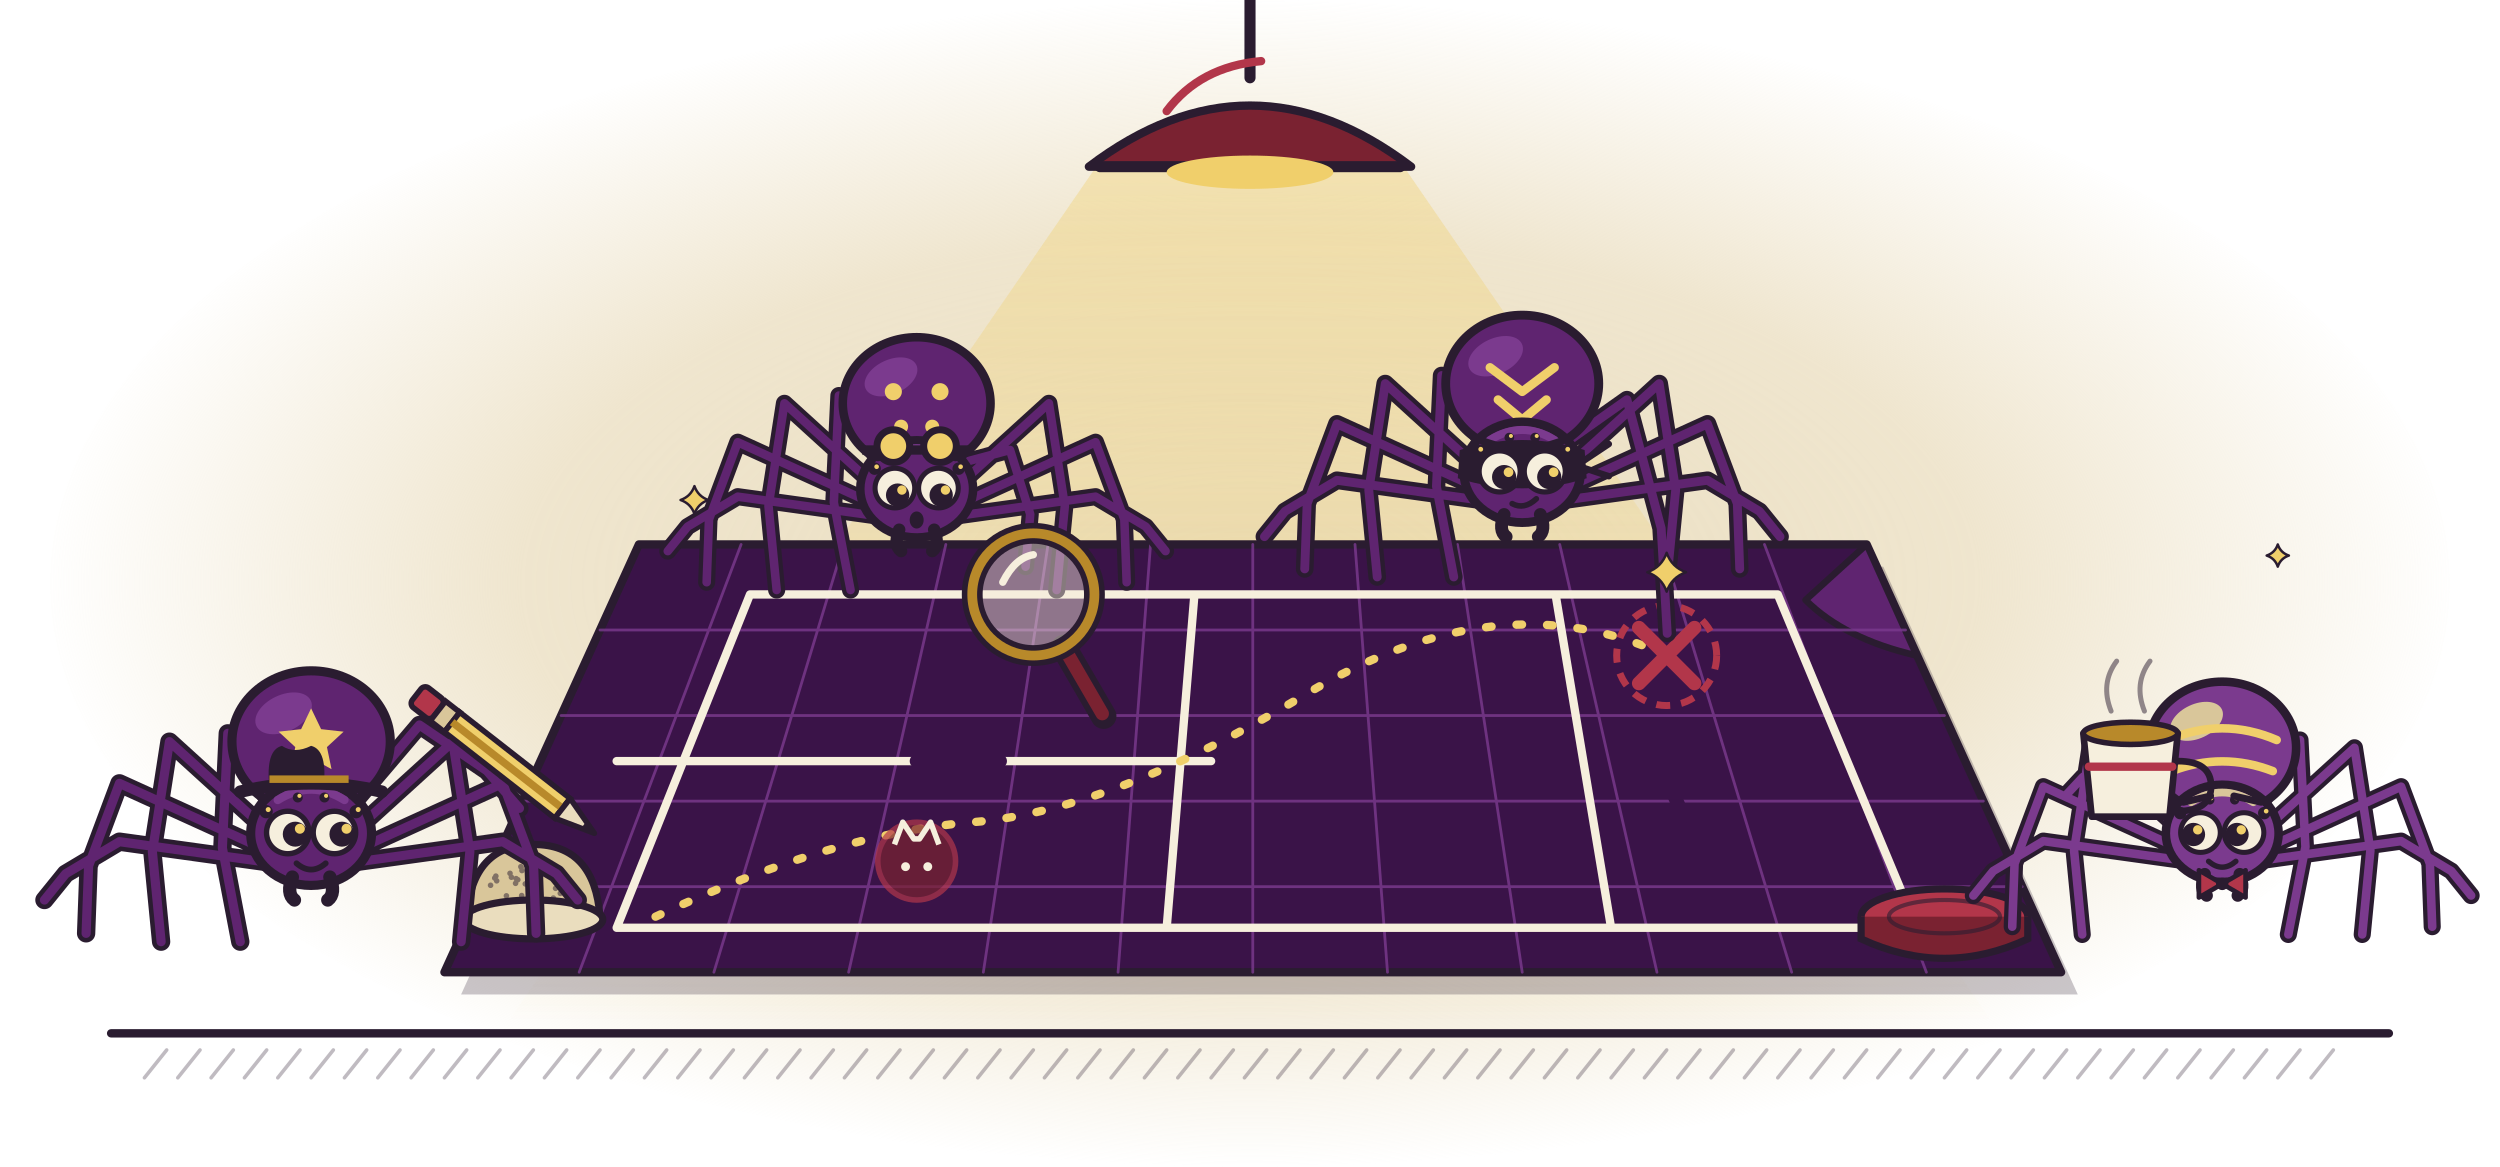
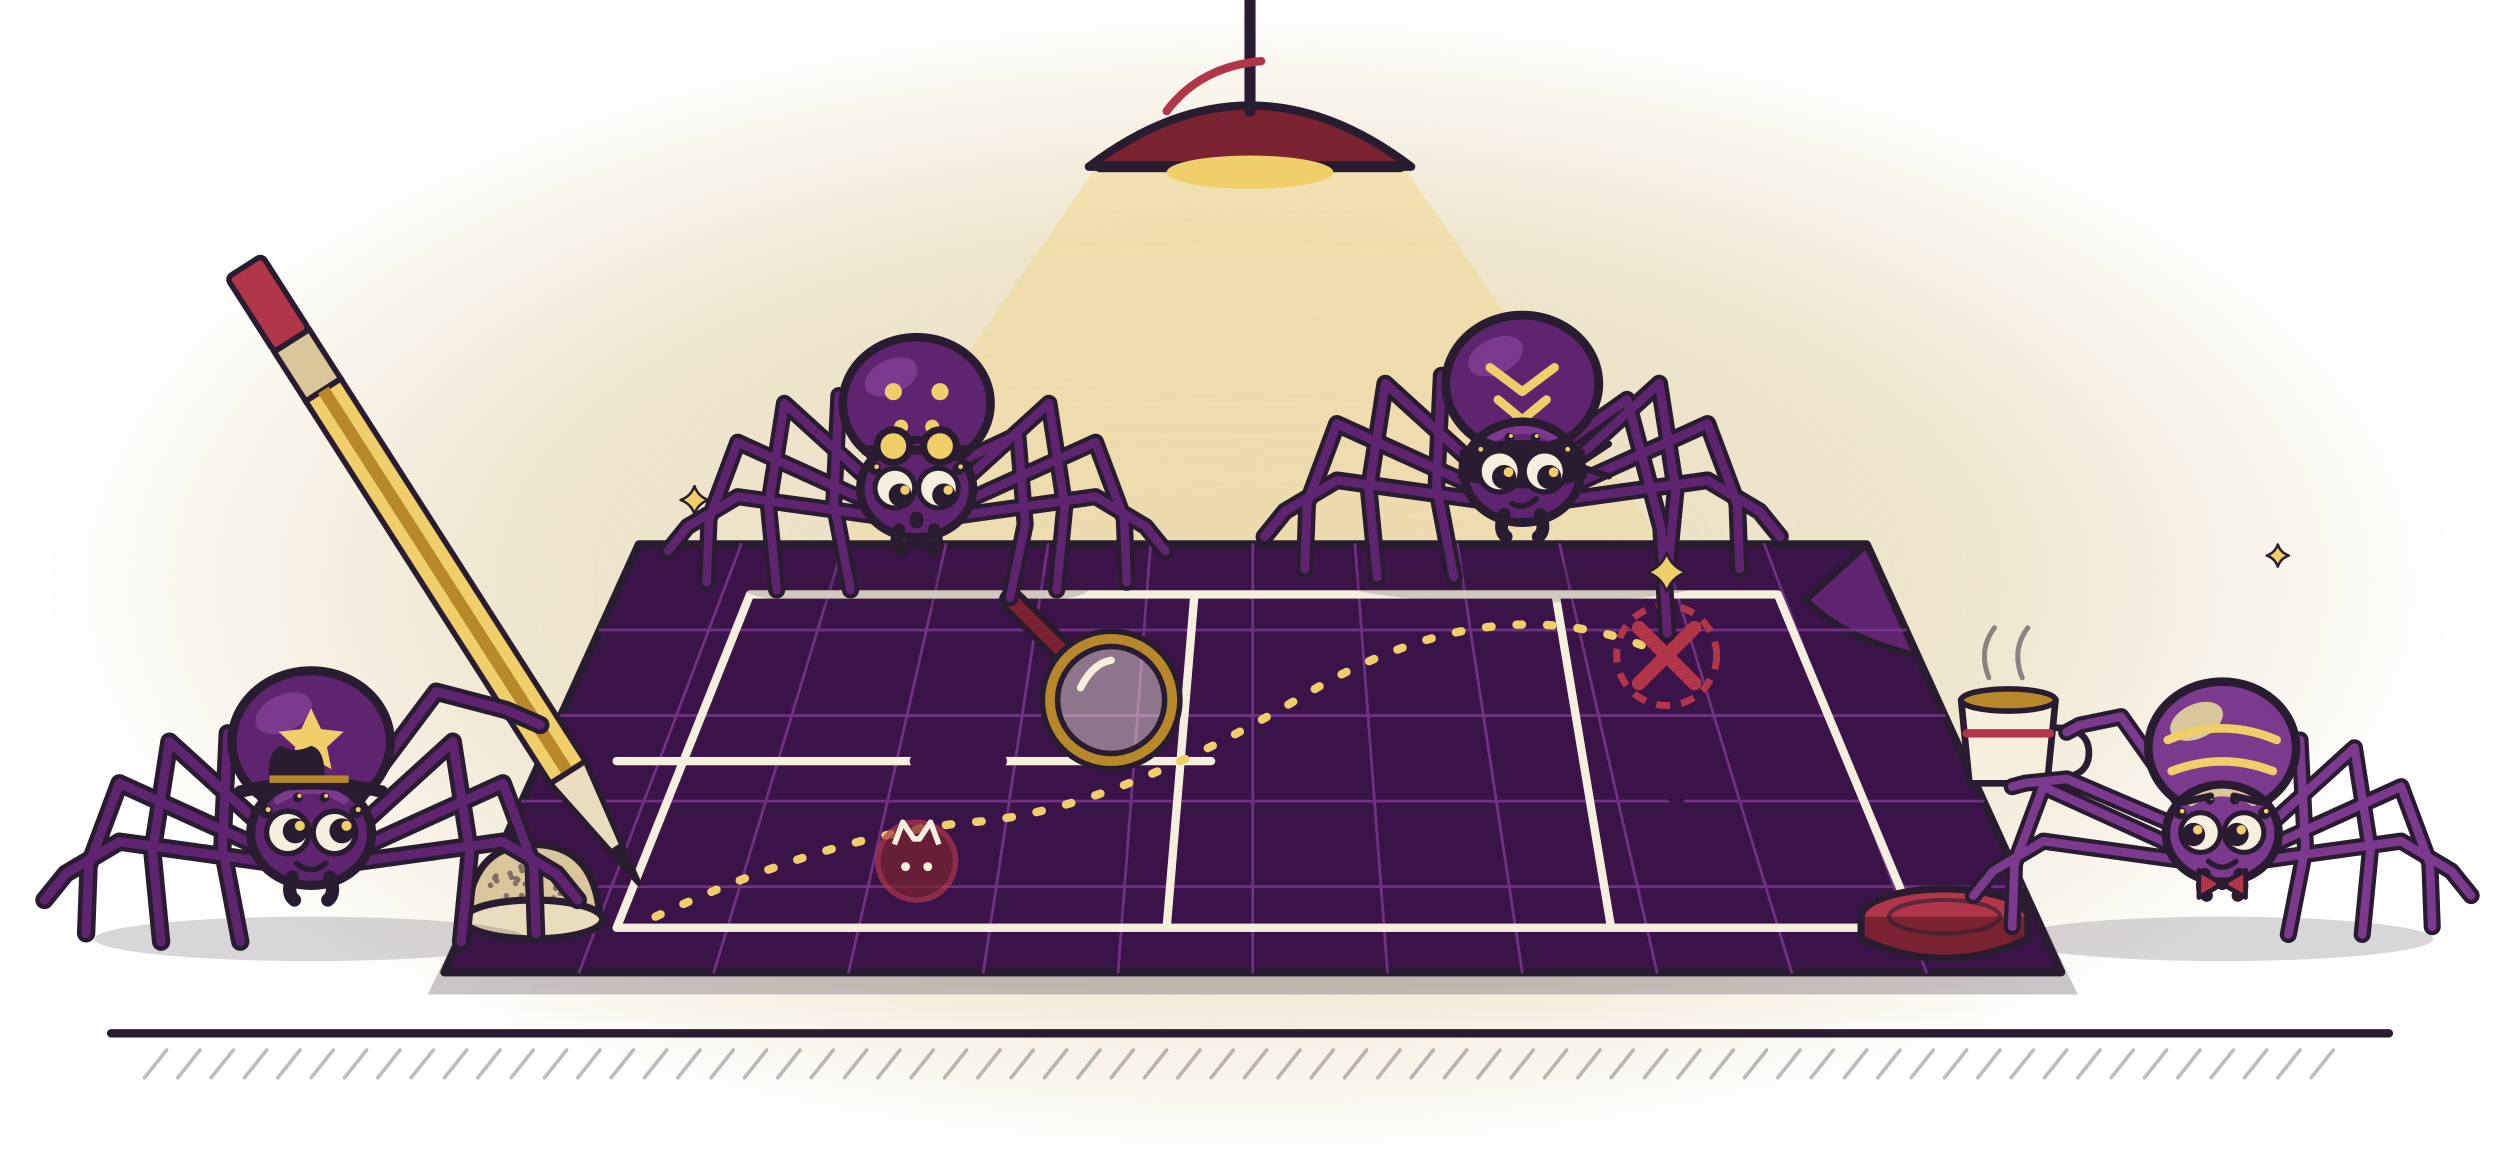
<svg xmlns="http://www.w3.org/2000/svg" viewBox="0 0 900 420" role="img" aria-label="The crew plans the job around a blueprint">
  <defs>
    <radialGradient id="p1-glow" cx="50%" cy="50%" r="50%">
      <stop offset="0" stop-color="#eaddbe" />
      <stop offset=".6" stop-color="#eaddbe" stop-opacity=".75" />
      <stop offset="1" stop-color="#eaddbe" stop-opacity="0" />
    </radialGradient>
  </defs>
  <ellipse cx="450" cy="210" rx="432" ry="210" fill="url(#p1-glow)" />
  <defs>
    <linearGradient id="p1-lamp" x1="0" y1="0" x2="0" y2="1">
      <stop offset="0" stop-color="#f0cf6b" stop-opacity=".55" />
      <stop offset="1" stop-color="#f0cf6b" stop-opacity="0" />
    </linearGradient>
  </defs>
  <path d="M396 58L180 372H720L504 58z" fill="url(#p1-lamp)" opacity=".7" />
  <path d="M40 372H860" stroke="#2a1c30" stroke-width="3" stroke-linecap="round" />
  <path d="M60 378l-8 10M72 378l-8 10M84 378l-8 10M96 378l-8 10M108 378l-8 10M120 378l-8 10M132 378l-8 10M144 378l-8 10M156 378l-8 10M168 378l-8 10M180 378l-8 10M192 378l-8 10M204 378l-8 10M216 378l-8 10M228 378l-8 10M240 378l-8 10M252 378l-8 10M264 378l-8 10M276 378l-8 10M288 378l-8 10M300 378l-8 10M312 378l-8 10M324 378l-8 10M336 378l-8 10M348 378l-8 10M360 378l-8 10M372 378l-8 10M384 378l-8 10M396 378l-8 10M408 378l-8 10M420 378l-8 10M432 378l-8 10M444 378l-8 10M456 378l-8 10M468 378l-8 10M480 378l-8 10M492 378l-8 10M504 378l-8 10M516 378l-8 10M528 378l-8 10M540 378l-8 10M552 378l-8 10M564 378l-8 10M576 378l-8 10M588 378l-8 10M600 378l-8 10M612 378l-8 10M624 378l-8 10M636 378l-8 10M648 378l-8 10M660 378l-8 10M672 378l-8 10M684 378l-8 10M696 378l-8 10M708 378l-8 10M720 378l-8 10M732 378l-8 10M744 378l-8 10M756 378l-8 10M768 378l-8 10M780 378l-8 10M792 378l-8 10M804 378l-8 10M816 378l-8 10M828 378l-8 10M840 378l-8 10" stroke="#2a1c30" stroke-width="1.3" fill="none" stroke-linecap="round" stroke-linejoin="round" opacity=".3" />
-   <path d="M236 204L678 204L748 358L166 358Z" fill="#2a1c30" opacity=".25" />
+   <path d="M228 204L674 204L748 358L154 358Z" fill="#2a1c30" opacity=".25" />
  <path d="M230 196L672 196L742 350L160 350Z" fill="#3a1348" stroke="#2a1c30" stroke-width="3" stroke-linejoin="round" />
  <path d="M672 196l18 40q-26 -6 -40 -20z" fill="#5f2470" stroke="#2a1c30" stroke-width="2.4" stroke-linejoin="round" />
  <path d="M266.8 196L208.5 350M303.7 196L257 350M340.5 196L305.5 350M377.3 196L354 350M414.2 196L402.5 350M451 196L451 350M487.8 196L499.5 350M524.7 196L548 350M561.5 196L596.5 350M598.3 196L645 350M635.2 196L693.5 350M216 226.8L686 226.8M202 257.6L700 257.6M188 288.4L714 288.4M174 319.2L728 319.2" stroke="#7b3a8e" stroke-width="1" fill="none" stroke-linecap="round" stroke-linejoin="round" opacity=".8" />
  <path d="M270 214H640L690 334H222Z M430 214L420 334M222 274H436M560 214L580 334" stroke="#f6efdd" stroke-width="3" fill="none" stroke-linecap="round" stroke-linejoin="round" />
  <path d="M330 274h30M600 280l6 14" stroke="#3a1348" stroke-width="5" fill="none" stroke-linecap="round" stroke-linejoin="round" />
  <path d="M236 330Q300 300 350 296T470 250T600 236" stroke="#f0cf6b" stroke-width="3" fill="none" stroke-linecap="round" stroke-linejoin="round" stroke-dasharray="2 9" />
  <path d="M590 226l20 20M610 226l-20 20" stroke="#b2364a" stroke-width="5" stroke-linecap="round" />
  <circle cx="600" cy="236" r="18" fill="none" stroke="#b2364a" stroke-width="2.5" stroke-dasharray="5 4" />
  <circle cx="330" cy="310" r="14" fill="#7a2231" opacity=".7" stroke="#b2364a" stroke-width="2" />
  <path d="M322 304l3 -8 4 6h2l4 -6 3 8" fill="none" stroke="#f6efdd" stroke-width="2" stroke-linejoin="round" />
  <circle cx="326" cy="312" r="1.6" fill="#f6efdd" />
  <circle cx="334" cy="312" r="1.6" fill="#f6efdd" />
  <path d="M168 330q2 -26 24 -26t24 26z" fill="#d9c69a" stroke="#2a1c30" stroke-width="2.6" />
  <path d="M193 324.4h0.01M178.5 315.4h0.01M203.9 319.9h0.01M200 319.8h0.01M178.1 316.1h0.01M183.6 314.4h0.01M178.8 317.1h0.01M200.6 315.6h0.01M187.8 322.4h0.01M185.8 316.3h0.01M188.5 324.9h0.01M202.2 320.9h0.01M189.1 318.2h0.01M182.3 322.5h0.01M187.6 312.2h0.01M187.5 312h0.01M194.3 325.1h0.01M184.1 315.8h0.01M202.6 319.2h0.01M186.4 316.7h0.01M199.2 323.3h0.01M193.6 316.6h0.01M185.6 318h0.01M187.9 313.4h0.01M176.6 318.7h0.01M202.4 314.6h0.01M201.7 321.6h0.01M194 321.9h0.01M189.5 324.8h0.01M191.7 320.1h0.01" stroke="#2a1c30" stroke-width="2" stroke-linecap="round" opacity="0.5" />
  <ellipse cx="192" cy="331" rx="25" ry="7" fill="#eaddbe" stroke="#2a1c30" stroke-width="2.6" />
  <ellipse cx="700" cy="330" rx="30" ry="10" fill="#b2364a" stroke="#2a1c30" stroke-width="2.6" />
  <path d="M670 330v8q30 14 60 0v-8" fill="#7a2231" stroke="#2a1c30" stroke-width="2.6" />
  <ellipse cx="700" cy="330" rx="20" ry="6" fill="none" stroke="#2a1c30" stroke-width="1.5" opacity=".6" />
+   <ellipse cx="330" cy="212" rx="62" ry="7" fill="#2a1c30" opacity="0.18" />
+   <ellipse cx="548" cy="210" rx="64" ry="7" fill="#2a1c30" opacity="0.18" />
+   <ellipse cx="112" cy="338" rx="78" ry="8" fill="#2a1c30" opacity="0.18" />
+   <ellipse cx="800" cy="338" rx="76" ry="8" fill="#2a1c30" opacity="0.18" />
+   <path d="M384.4 236.4L364.2 216.2" stroke="#2a1c30" stroke-width="9.24" fill="none" stroke-linecap="round" stroke-linejoin="round" />
+   <path d="M382.3 234.3L365 217" stroke="#7a2231" stroke-width="4.84" fill="none" stroke-linecap="round" stroke-linejoin="round" />
+   <circle cx="400" cy="252" r="22" fill="#f6efdd" fill-opacity=".45" stroke="#2a1c30" stroke-width="7.5" />
+   <circle cx="400" cy="252" r="22" fill="none" stroke="#b8892a" stroke-width="3.5" />
+   <path d="M389 247.6q4.4 -8.8 11 -9.9" stroke="#f6efdd" stroke-width="2.64" fill="none" stroke-linecap="round" stroke-linejoin="round" />
  <g transform="translate(330 176) scale(1.4 1.4)">
-     <path d="M9 -6L24 -10L29.2 6.5L28 20M12 -2L34 -22L38.1 4.4L36 26M13 3L46 -12L53.4 7.8L54 24M10 7L46 2L58.9 9.7L64 16M-9 -6L-20 -24L-21.3 3.5L-17 26M-12 -2L-34 -22L-38.1 4.4L-36 26M-13 3L-46 -12L-53.4 7.8L-54 24M-10 7L-46 2L-58.9 9.7L-64 16" stroke="#2a1c30" stroke-width="4.4" fill="none" stroke-linecap="round" stroke-linejoin="round" />
-     <path d="M9 -6L24 -10L29.2 6.5L28 20M12 -2L34 -22L38.1 4.4L36 26M13 3L46 -12L53.4 7.8L54 24M10 7L46 2L58.9 9.7L64 16M-9 -6L-20 -24L-21.3 3.5L-17 26M-12 -2L-34 -22L-38.1 4.4L-36 26M-13 3L-46 -12L-53.4 7.8L-54 24M-10 7L-46 2L-58.9 9.7L-64 16" stroke="#5f2470" stroke-width="2.2" fill="none" stroke-linecap="round" stroke-linejoin="round" />
+     <path d="M9 -6L26 -14L27.9 9.1L24 28M12 -2L34 -22L38.1 4.4L36 26M13 3L46 -12L53.4 7.8L54 24M10 7L46 2L58.9 9.7L64 16M-9 -6L-20 -24L-21.3 3.5L-17 26M-12 -2L-34 -22L-38.1 4.4L-36 26M-13 3L-46 -12L-53.4 7.8L-54 24M-10 7L-46 2L-58.9 9.7L-64 16" stroke="#2a1c30" stroke-width="4.4" fill="none" stroke-linecap="round" stroke-linejoin="round" />
+     <path d="M9 -6L26 -14L27.9 9.1L24 28M12 -2L34 -22L38.1 4.4L36 26M13 3L46 -12L53.4 7.8L54 24M10 7L46 2L58.9 9.7L64 16M-9 -6L-20 -24L-21.3 3.5L-17 26M-12 -2L-34 -22L-38.1 4.4L-36 26M-13 3L-46 -12L-53.4 7.8L-54 24M-10 7L-46 2L-58.9 9.7L-64 16" stroke="#5f2470" stroke-width="2.2" fill="none" stroke-linecap="round" stroke-linejoin="round" />
    <ellipse cx="0" cy="-22" rx="19" ry="17" fill="#5f2470" stroke="#2a1c30" stroke-width="2.2" />
    <ellipse cx="-6.6" cy="-28.8" rx="7.2" ry="4.4" fill="#7b3a8e" transform="rotate(-25 -6.6 -28.8)" />
    <g fill="#f0cf6b">
      <circle cx="-6" cy="-25" r="2.2" />
      <circle cx="6" cy="-25" r="2.2" />
      <circle cx="-4" cy="-16" r="1.8" />
      <circle cx="4" cy="-16" r="1.8" />
    </g>
    <ellipse cx="0" cy="0" rx="14.5" ry="12.5" fill="#5f2470" stroke="#2a1c30" stroke-width="2.2" />
    <path d="M-8 -8q8 -5 16 0" stroke="#7b3a8e" stroke-width="2" fill="none" stroke-linecap="round" />
    <path d="M-4.5 10.5q-1.5 4 0.5 5.5M4.5 10.5q1.5 4 -0.5 5.5" stroke="#2a1c30" stroke-width="3.2" fill="none" stroke-linecap="round" />
    <circle cx="-10.8" cy="-5.2" r="1.6" fill="#2a1c30" />
    <circle cx="-10.3" cy="-5.7" r="0.6" fill="#f0cf6b" />
    <circle cx="10.8" cy="-5.2" r="1.6" fill="#2a1c30" />
    <circle cx="11.3" cy="-5.7" r="0.6" fill="#f0cf6b" />
    <circle cx="-3.2" cy="-8.6" r="1.2" fill="#2a1c30" />
    <circle cx="-2.8" cy="-9" r="0.5" fill="#f0cf6b" />
    <circle cx="3.2" cy="-8.6" r="1.2" fill="#2a1c30" />
    <circle cx="3.6" cy="-9" r="0.5" fill="#f0cf6b" />
    <circle cx="-5.6" cy="-0.2" r="5.1" fill="#f6efdd" stroke="#2a1c30" stroke-width="1.3" />
-     <circle cx="-4.9" cy="1.6" r="3" fill="#2a1c30" />
-     <circle cx="-3.8" cy="0.3" r="1.2" fill="#f0cf6b" />
+     <circle cx="-4.2" cy="1.6" r="3" fill="#2a1c30" />
+     <circle cx="-3" cy="0.3" r="1.2" fill="#f0cf6b" />
    <circle cx="5.6" cy="-0.2" r="5.1" fill="#f6efdd" stroke="#2a1c30" stroke-width="1.3" />
-     <circle cx="6.3" cy="1.6" r="3" fill="#2a1c30" />
-     <circle cx="7.4" cy="0.3" r="1.2" fill="#f0cf6b" />
+     <circle cx="7" cy="1.6" r="3" fill="#2a1c30" />
+     <circle cx="8.1" cy="0.3" r="1.2" fill="#f0cf6b" />
    <path d="M-10 -8l7 -1.6M10 -8l-7 -1.6" stroke="#2a1c30" stroke-width="1.8" stroke-linecap="round" />
    <ellipse cx="0" cy="8" rx="1.8" ry="2.2" fill="#2a1c30" />
    <path d="M-14 -10h28" stroke="#2a1c30" stroke-width="2.4" />
    <circle cx="-6" cy="-11" r="4.2" fill="#f0cf6b" stroke="#2a1c30" stroke-width="1.8" />
    <circle cx="6" cy="-11" r="4.2" fill="#f0cf6b" stroke="#2a1c30" stroke-width="1.8" />
  </g>
-   <path d="M383 233.1L397.3 257.8" stroke="#2a1c30" stroke-width="9.24" fill="none" stroke-linecap="round" stroke-linejoin="round" />
-   <path d="M384.5 235.7L396.8 256.9" stroke="#7a2231" stroke-width="4.84" fill="none" stroke-linecap="round" stroke-linejoin="round" />
-   <circle cx="372" cy="214" r="22" fill="#f6efdd" fill-opacity=".45" stroke="#2a1c30" stroke-width="7.5" />
-   <circle cx="372" cy="214" r="22" fill="none" stroke="#b8892a" stroke-width="3.5" />
-   <path d="M361 209.6q4.4 -8.8 11 -9.9" stroke="#f6efdd" stroke-width="2.64" fill="none" stroke-linecap="round" stroke-linejoin="round" />
  <g transform="translate(548 170) scale(1.45 1.45)">
    <path d="M9 -6L26 -18L34.5 13.9L36 40M12 -2L34 -22L38.1 4.4L36 26M13 3L46 -12L53.4 7.8L54 24M10 7L46 2L58.9 9.7L64 16M-9 -6L-20 -24L-21.3 3.5L-17 26M-12 -2L-34 -22L-38.1 4.4L-36 26M-13 3L-46 -12L-53.4 7.8L-54 24M-10 7L-46 2L-58.9 9.7L-64 16" stroke="#2a1c30" stroke-width="4.4" fill="none" stroke-linecap="round" stroke-linejoin="round" />
    <path d="M9 -6L26 -18L34.5 13.9L36 40M12 -2L34 -22L38.1 4.4L36 26M13 3L46 -12L53.4 7.8L54 24M10 7L46 2L58.9 9.7L64 16M-9 -6L-20 -24L-21.3 3.5L-17 26M-12 -2L-34 -22L-38.1 4.4L-36 26M-13 3L-46 -12L-53.4 7.8L-54 24M-10 7L-46 2L-58.9 9.7L-64 16" stroke="#5f2470" stroke-width="2.2" fill="none" stroke-linecap="round" stroke-linejoin="round" />
    <ellipse cx="0" cy="-22" rx="19" ry="17" fill="#5f2470" stroke="#2a1c30" stroke-width="2.2" />
    <ellipse cx="-6.6" cy="-28.8" rx="7.2" ry="4.4" fill="#7b3a8e" transform="rotate(-25 -6.6 -28.8)" />
    <path d="M-8 -26l8 6 8-6M-6 -18l6 5 6-5" stroke="#f0cf6b" stroke-width="2.2" fill="none" stroke-linecap="round" stroke-linejoin="round" />
    <ellipse cx="0" cy="0" rx="14.5" ry="12.5" fill="#5f2470" stroke="#2a1c30" stroke-width="2.2" />
    <path d="M-8 -8q8 -5 16 0" stroke="#7b3a8e" stroke-width="2" fill="none" stroke-linecap="round" />
    <path d="M-4.5 10.5q-1.5 4 0.5 5.5M4.5 10.5q1.5 4 -0.5 5.5" stroke="#2a1c30" stroke-width="3.2" fill="none" stroke-linecap="round" />
    <path d="M-15.5 -5.5q15.5 -5 31 0l0.5 7q-16 5 -32 0z" fill="#2a1c30" />
    <path d="M15.5 -3l6 -4M15.5 -1l6 2" stroke="#2a1c30" stroke-width="1.6" stroke-linecap="round" />
    <circle cx="-10.8" cy="-5.2" r="1.6" fill="#2a1c30" />
    <circle cx="-10.3" cy="-5.7" r="0.6" fill="#f0cf6b" />
    <circle cx="10.8" cy="-5.2" r="1.6" fill="#2a1c30" />
    <circle cx="11.3" cy="-5.7" r="0.6" fill="#f0cf6b" />
    <circle cx="-3.2" cy="-8.6" r="1.2" fill="#2a1c30" />
    <circle cx="-2.8" cy="-9" r="0.5" fill="#f0cf6b" />
    <circle cx="3.2" cy="-8.6" r="1.2" fill="#2a1c30" />
    <circle cx="3.6" cy="-9" r="0.5" fill="#f0cf6b" />
    <circle cx="-5.6" cy="-0.2" r="5.1" fill="#f6efdd" stroke="#2a1c30" stroke-width="1.3" />
    <circle cx="-4.5" cy="1.2" r="3" fill="#2a1c30" />
    <circle cx="-3.4" cy="0" r="1.2" fill="#f0cf6b" />
    <circle cx="5.6" cy="-0.2" r="5.1" fill="#f6efdd" stroke="#2a1c30" stroke-width="1.3" />
    <circle cx="6.7" cy="1.2" r="3" fill="#2a1c30" />
    <circle cx="7.8" cy="0" r="1.2" fill="#f0cf6b" />
    <path d="M-10 -7.8l7 2.2M10 -7.8l-7 2.2" stroke="#2a1c30" stroke-width="1.8" stroke-linecap="round" />
    <path d="M-2.5 7.8q3 1.6 6-1.2" stroke="#2a1c30" stroke-width="1.4" fill="none" stroke-linecap="round" />
  </g>
+   <g transform="translate(88 96) rotate(57.4)">
+     <rect x="0" y="-7.5" width="31.6" height="15" rx="2" fill="#b2364a" stroke="#2a1c30" stroke-width="2" />
+     <rect x="31.6" y="-7.5" width="21.1" height="15" fill="#d9c69a" stroke="#2a1c30" stroke-width="2" />
+     <rect x="52.7" y="-7.5" width="163.4" height="15" fill="#f0cf6b" stroke="#2a1c30" stroke-width="2" />
+     <path d="M52.7 0H216.1" stroke="#b8892a" stroke-width="4.5" />
+     <path d="M216.1 -7.5L263.5 0L216.1 7.5z" fill="#eaddbe" stroke="#2a1c30" stroke-width="2" stroke-linejoin="round" />
+     <path d="M247.7 -2.4L263.5 0L247.7 2.4z" fill="#2a1c30" />
+   </g>
  <g transform="translate(112 300) scale(1.5 1.5)">
-     <path d="M9 -6L26 -26L42.2 -15L50 -6M12 -2L34 -22L38.1 4.4L36 26M13 3L46 -12L53.4 7.8L54 24M10 7L46 2L58.9 9.7L64 16M-9 -6L-20 -24L-21.3 3.5L-17 26M-12 -2L-34 -22L-38.1 4.4L-36 26M-13 3L-46 -12L-53.4 7.8L-54 24M-10 7L-46 2L-58.9 9.7L-64 16" stroke="#2a1c30" stroke-width="4.4" fill="none" stroke-linecap="round" stroke-linejoin="round" />
-     <path d="M9 -6L26 -26L42.2 -15L50 -6M12 -2L34 -22L38.1 4.4L36 26M13 3L46 -12L53.4 7.8L54 24M10 7L46 2L58.9 9.7L64 16M-9 -6L-20 -24L-21.3 3.5L-17 26M-12 -2L-34 -22L-38.1 4.4L-36 26M-13 3L-46 -12L-53.4 7.8L-54 24M-10 7L-46 2L-58.9 9.7L-64 16" stroke="#5f2470" stroke-width="2.2" fill="none" stroke-linecap="round" stroke-linejoin="round" />
+     <path d="M9 -6L30 -34L46.8 -29.6L55 -26M12 -2L34 -22L38.1 4.4L36 26M13 3L46 -12L53.4 7.8L54 24M10 7L46 2L58.9 9.7L64 16M-9 -6L-20 -24L-21.3 3.5L-17 26M-12 -2L-34 -22L-38.1 4.4L-36 26M-13 3L-46 -12L-53.4 7.8L-54 24M-10 7L-46 2L-58.9 9.7L-64 16" stroke="#2a1c30" stroke-width="4.4" fill="none" stroke-linecap="round" stroke-linejoin="round" />
+     <path d="M9 -6L30 -34L46.8 -29.6L55 -26M12 -2L34 -22L38.1 4.4L36 26M13 3L46 -12L53.4 7.8L54 24M10 7L46 2L58.9 9.7L64 16M-9 -6L-20 -24L-21.3 3.5L-17 26M-12 -2L-34 -22L-38.1 4.4L-36 26M-13 3L-46 -12L-53.4 7.8L-54 24M-10 7L-46 2L-58.9 9.7L-64 16" stroke="#5f2470" stroke-width="2.2" fill="none" stroke-linecap="round" stroke-linejoin="round" />
    <ellipse cx="0" cy="-22" rx="19" ry="17" fill="#5f2470" stroke="#2a1c30" stroke-width="2.2" />
    <ellipse cx="-6.6" cy="-28.8" rx="7.2" ry="4.4" fill="#7b3a8e" transform="rotate(-25 -6.6 -28.8)" />
    <path d="M0 -30l2.4 5 5.4.6-4 3.7 1.1 5.3-4.9-2.7-4.9 2.7 1.1-5.3-4-3.7 5.4-.6z" fill="#f0cf6b" />
    <ellipse cx="0" cy="0" rx="14.5" ry="12.5" fill="#5f2470" stroke="#2a1c30" stroke-width="2.2" />
    <path d="M-8 -8q8 -5 16 0" stroke="#7b3a8e" stroke-width="2" fill="none" stroke-linecap="round" />
    <path d="M-4.5 10.5q-1.5 4 0.5 5.5M4.5 10.5q1.5 4 -0.5 5.5" stroke="#2a1c30" stroke-width="3.2" fill="none" stroke-linecap="round" />
    <circle cx="-10.8" cy="-5.2" r="1.6" fill="#2a1c30" />
    <circle cx="-10.3" cy="-5.7" r="0.6" fill="#f0cf6b" />
    <circle cx="10.8" cy="-5.2" r="1.6" fill="#2a1c30" />
    <circle cx="11.3" cy="-5.7" r="0.6" fill="#f0cf6b" />
    <circle cx="-3.2" cy="-8.6" r="1.2" fill="#2a1c30" />
    <circle cx="-2.8" cy="-9" r="0.5" fill="#f0cf6b" />
    <circle cx="3.2" cy="-8.6" r="1.2" fill="#2a1c30" />
    <circle cx="3.6" cy="-9" r="0.5" fill="#f0cf6b" />
    <circle cx="-5.6" cy="-0.2" r="5.1" fill="#f6efdd" stroke="#2a1c30" stroke-width="1.3" />
-     <circle cx="-3.8" cy="0.2" r="3" fill="#2a1c30" />
-     <circle cx="-2.7" cy="-1.1" r="1.2" fill="#f0cf6b" />
+     <circle cx="-3.8" cy="-0.6" r="3" fill="#2a1c30" />
+     <circle cx="-2.7" cy="-1.8" r="1.2" fill="#f0cf6b" />
    <circle cx="5.6" cy="-0.2" r="5.1" fill="#f6efdd" stroke="#2a1c30" stroke-width="1.3" />
-     <circle cx="7.4" cy="0.2" r="3" fill="#2a1c30" />
-     <circle cx="8.5" cy="-1.1" r="1.2" fill="#f0cf6b" />
+     <circle cx="7.4" cy="-0.6" r="3" fill="#2a1c30" />
+     <circle cx="8.5" cy="-1.8" r="1.2" fill="#f0cf6b" />
    <path d="M-3.5 7.2q3.5 3 7 0" stroke="#2a1c30" stroke-width="1.4" fill="none" stroke-linecap="round" />
    <path d="M-17 -10q17 -4 34 0" stroke="#2a1c30" stroke-width="3" fill="none" stroke-linecap="round" />
    <path d="M-10 -11q-1 -9 3 -10q3 2 7 0q4 1 3 10z" fill="#2a1c30" />
    <path d="M-10 -13h19" stroke="#b8892a" stroke-width="1.8" />
  </g>
-   <g transform="translate(150 250) rotate(38)">
-     <rect x="0" y="-4.5" width="9.7" height="9" rx="2" fill="#b2364a" stroke="#2a1c30" stroke-width="2" />
-     <rect x="9.7" y="-4.5" width="6.5" height="9" fill="#d9c69a" stroke="#2a1c30" stroke-width="2" />
-     <rect x="16.2" y="-4.5" width="50.4" height="9" fill="#f0cf6b" stroke="#2a1c30" stroke-width="2" />
-     <path d="M16.2 0H66.6" stroke="#b8892a" stroke-width="2.7" />
-     <path d="M66.6 -4.5L81.2 0L66.6 4.5z" fill="#eaddbe" stroke="#2a1c30" stroke-width="2" stroke-linejoin="round" />
-     <path d="M76.3 -1.4L81.2 0L76.3 1.4z" fill="#2a1c30" />
-   </g>
+   <path d="M740 262q12 0 12 9t-12 9" fill="none" stroke="#2a1c30" stroke-width="2.4" />
+   <path d="M706 252h34l-3 30h-28z" fill="#f6efdd" stroke="#2a1c30" stroke-width="2.4" stroke-linejoin="round" />
+   <ellipse cx="723" cy="252" rx="17" ry="4" fill="#b8892a" stroke="#2a1c30" stroke-width="2" />
+   <path d="M708 264h30" stroke="#b2364a" stroke-width="3" fill="none" stroke-linecap="round" stroke-linejoin="round" />
+   <path d="M716 244q-4 -10 2 -18M728 244q-4 -10 2 -18" stroke="#2a1c30" stroke-width="1.8" fill="none" stroke-linecap="round" stroke-linejoin="round" opacity=".5" />
  <g transform="translate(800 300) scale(1.4 1.4)">
-     <path d="M9 -6L20 -24L21.4 3.5L17 26M12 -2L34 -22L38.1 4.4L36 26M13 3L46 -12L53.4 7.8L54 24M10 7L46 2L58.9 9.7L64 16M-9 -6L-24 -20L-35.8 -14.5L-40 -10M-12 -2L-34 -22L-38.1 4.4L-36 26M-13 3L-46 -12L-53.4 7.8L-54 24M-10 7L-46 2L-58.9 9.7L-64 16" stroke="#2a1c30" stroke-width="4.4" fill="none" stroke-linecap="round" stroke-linejoin="round" />
-     <path d="M9 -6L20 -24L21.4 3.5L17 26M12 -2L34 -22L38.1 4.4L36 26M13 3L46 -12L53.4 7.8L54 24M10 7L46 2L58.9 9.7L64 16M-9 -6L-24 -20L-35.8 -14.5L-40 -10M-12 -2L-34 -22L-38.1 4.4L-36 26M-13 3L-46 -12L-53.4 7.8L-54 24M-10 7L-46 2L-58.9 9.7L-64 16" stroke="#7b3a8e" stroke-width="2.2" fill="none" stroke-linecap="round" stroke-linejoin="round" />
+     <path d="M9 -6L20 -24L21.4 3.5L17 26M12 -2L34 -22L38.1 4.4L36 26M13 3L46 -12L53.4 7.8L54 24M10 7L46 2L58.9 9.7L64 16M-9 -6L-26 -30L-36.7 -27.8L-40 -26M-12 -2L-40 -14L-50.7 -12.9L-54 -12M-13 3L-46 -12L-53.4 7.8L-54 24M-10 7L-46 2L-58.9 9.7L-64 16" stroke="#2a1c30" stroke-width="4.4" fill="none" stroke-linecap="round" stroke-linejoin="round" />
+     <path d="M9 -6L20 -24L21.4 3.5L17 26M12 -2L34 -22L38.1 4.4L36 26M13 3L46 -12L53.4 7.8L54 24M10 7L46 2L58.9 9.7L64 16M-9 -6L-26 -30L-36.7 -27.8L-40 -26M-12 -2L-40 -14L-50.7 -12.9L-54 -12M-13 3L-46 -12L-53.4 7.8L-54 24M-10 7L-46 2L-58.9 9.7L-64 16" stroke="#7b3a8e" stroke-width="2.2" fill="none" stroke-linecap="round" stroke-linejoin="round" />
    <ellipse cx="0" cy="-22" rx="19" ry="17" fill="#7b3a8e" stroke="#2a1c30" stroke-width="2.2" />
    <ellipse cx="-6.6" cy="-28.8" rx="7.2" ry="4.4" fill="#d9c69a" transform="rotate(-25 -6.6 -28.8)" />
    <path d="M-14 -24q14 -6 28 0M-13 -16q13 -5 26 0" stroke="#f0cf6b" stroke-width="2.2" fill="none" stroke-linecap="round" />
    <ellipse cx="0" cy="0" rx="14.5" ry="12.5" fill="#7b3a8e" stroke="#2a1c30" stroke-width="2.2" />
    <path d="M-8 -8q8 -5 16 0" stroke="#d9c69a" stroke-width="2" fill="none" stroke-linecap="round" />
    <path d="M-4.5 10.5q-1.5 4 0.5 5.5M4.5 10.5q1.5 4 -0.5 5.5" stroke="#2a1c30" stroke-width="3.2" fill="none" stroke-linecap="round" />
    <circle cx="-10.8" cy="-5.2" r="1.6" fill="#2a1c30" />
    <circle cx="-10.3" cy="-5.7" r="0.6" fill="#f0cf6b" />
    <circle cx="10.8" cy="-5.2" r="1.6" fill="#2a1c30" />
    <circle cx="11.3" cy="-5.7" r="0.6" fill="#f0cf6b" />
    <circle cx="-3.2" cy="-8.6" r="1.2" fill="#2a1c30" />
    <circle cx="-2.8" cy="-9" r="0.5" fill="#f0cf6b" />
    <circle cx="3.2" cy="-8.6" r="1.2" fill="#2a1c30" />
    <circle cx="3.6" cy="-9" r="0.5" fill="#f0cf6b" />
    <circle cx="-5.6" cy="-0.2" r="5.1" fill="#f6efdd" stroke="#2a1c30" stroke-width="1.3" />
    <circle cx="-7.4" cy="0.3" r="3" fill="#2a1c30" />
    <circle cx="-6.3" cy="-0.9" r="1.2" fill="#f0cf6b" />
    <circle cx="5.6" cy="-0.2" r="5.1" fill="#f6efdd" stroke="#2a1c30" stroke-width="1.3" />
    <circle cx="3.8" cy="0.3" r="3" fill="#2a1c30" />
    <circle cx="4.9" cy="-0.9" r="1.2" fill="#f0cf6b" />
    <path d="M-10 -8l7 -1.6M10 -8l-7 -1.6" stroke="#2a1c30" stroke-width="1.8" stroke-linecap="round" />
    <path d="M-3.5 7.2q3.5 3 7 0" stroke="#2a1c30" stroke-width="1.4" fill="none" stroke-linecap="round" />
    <path d="M0 13l-6 -3.5v7zM0 13l6 -3.5v7z" fill="#b2364a" stroke="#2a1c30" stroke-width="1.2" stroke-linejoin="round" />
    <circle cx="0" cy="13" r="1.6" fill="#2a1c30" />
  </g>
-   <path d="M784 274q12 0 12 9t-12 9" fill="none" stroke="#2a1c30" stroke-width="2.4" />
-   <path d="M750 264h34l-3 30h-28z" fill="#f6efdd" stroke="#2a1c30" stroke-width="2.4" stroke-linejoin="round" />
-   <ellipse cx="767" cy="264" rx="17" ry="4" fill="#b8892a" stroke="#2a1c30" stroke-width="2" />
-   <path d="M752 276h30" stroke="#b2364a" stroke-width="3" fill="none" stroke-linecap="round" stroke-linejoin="round" />
-   <path d="M760 256q-4 -10 2 -18M772 256q-4 -10 2 -18" stroke="#2a1c30" stroke-width="1.8" fill="none" stroke-linecap="round" stroke-linejoin="round" opacity=".5" />
  <path d="M392 60q58 -44 116 0z" fill="#7a2231" stroke="#2a1c30" stroke-width="3" stroke-linejoin="round" />
  <path d="M396 60h108" stroke="#2a1c30" stroke-width="4" stroke-linecap="round" />
  <ellipse cx="450" cy="62" rx="30" ry="6" fill="#f0cf6b" />
-   <path d="M450 28V0" stroke="#2a1c30" stroke-width="4" fill="none" stroke-linecap="round" stroke-linejoin="round" />
+   <path d="M450 40V0" stroke="#2a1c30" stroke-width="4" fill="none" stroke-linecap="round" stroke-linejoin="round" />
  <path d="M420 40q12 -16 34 -18" stroke="#b2364a" stroke-width="3" fill="none" stroke-linecap="round" stroke-linejoin="round" />
  <path d="M600 199Q601.8 204.2 607 206Q601.8 207.8 600 213Q598.2 207.8 593 206Q598.2 204.2 600 199z" fill="#f0cf6b" stroke="#2a1c30" stroke-width="0.9" stroke-linejoin="round" />
  <path d="M250 175Q251.3 178.7 255 180Q251.3 181.3 250 185Q248.7 181.3 245 180Q248.7 178.7 250 175z" fill="#f0cf6b" stroke="#2a1c30" stroke-width="0.9" stroke-linejoin="round" />
  <path d="M820 196Q821 199 824 200Q821 201 820 204Q819 201 816 200Q819 199 820 196z" fill="#f0cf6b" stroke="#2a1c30" stroke-width="0.9" stroke-linejoin="round" />
</svg>
